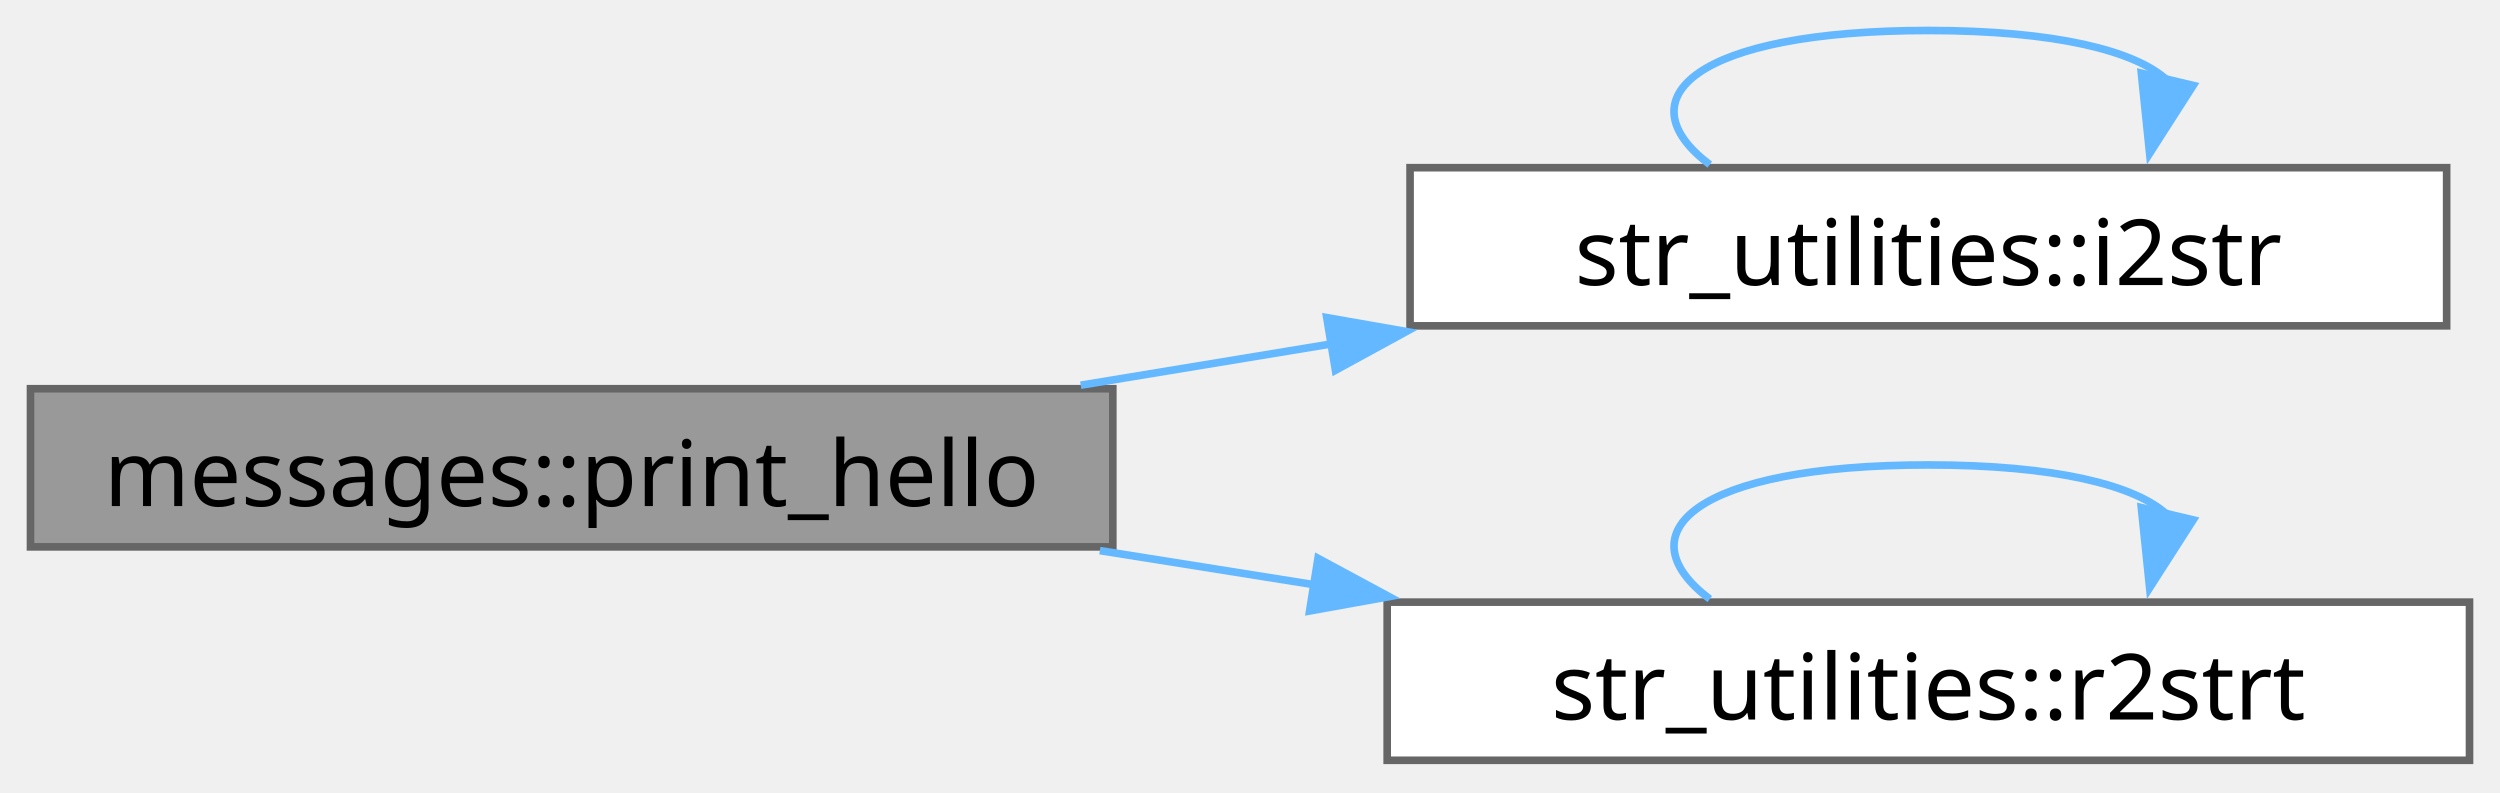
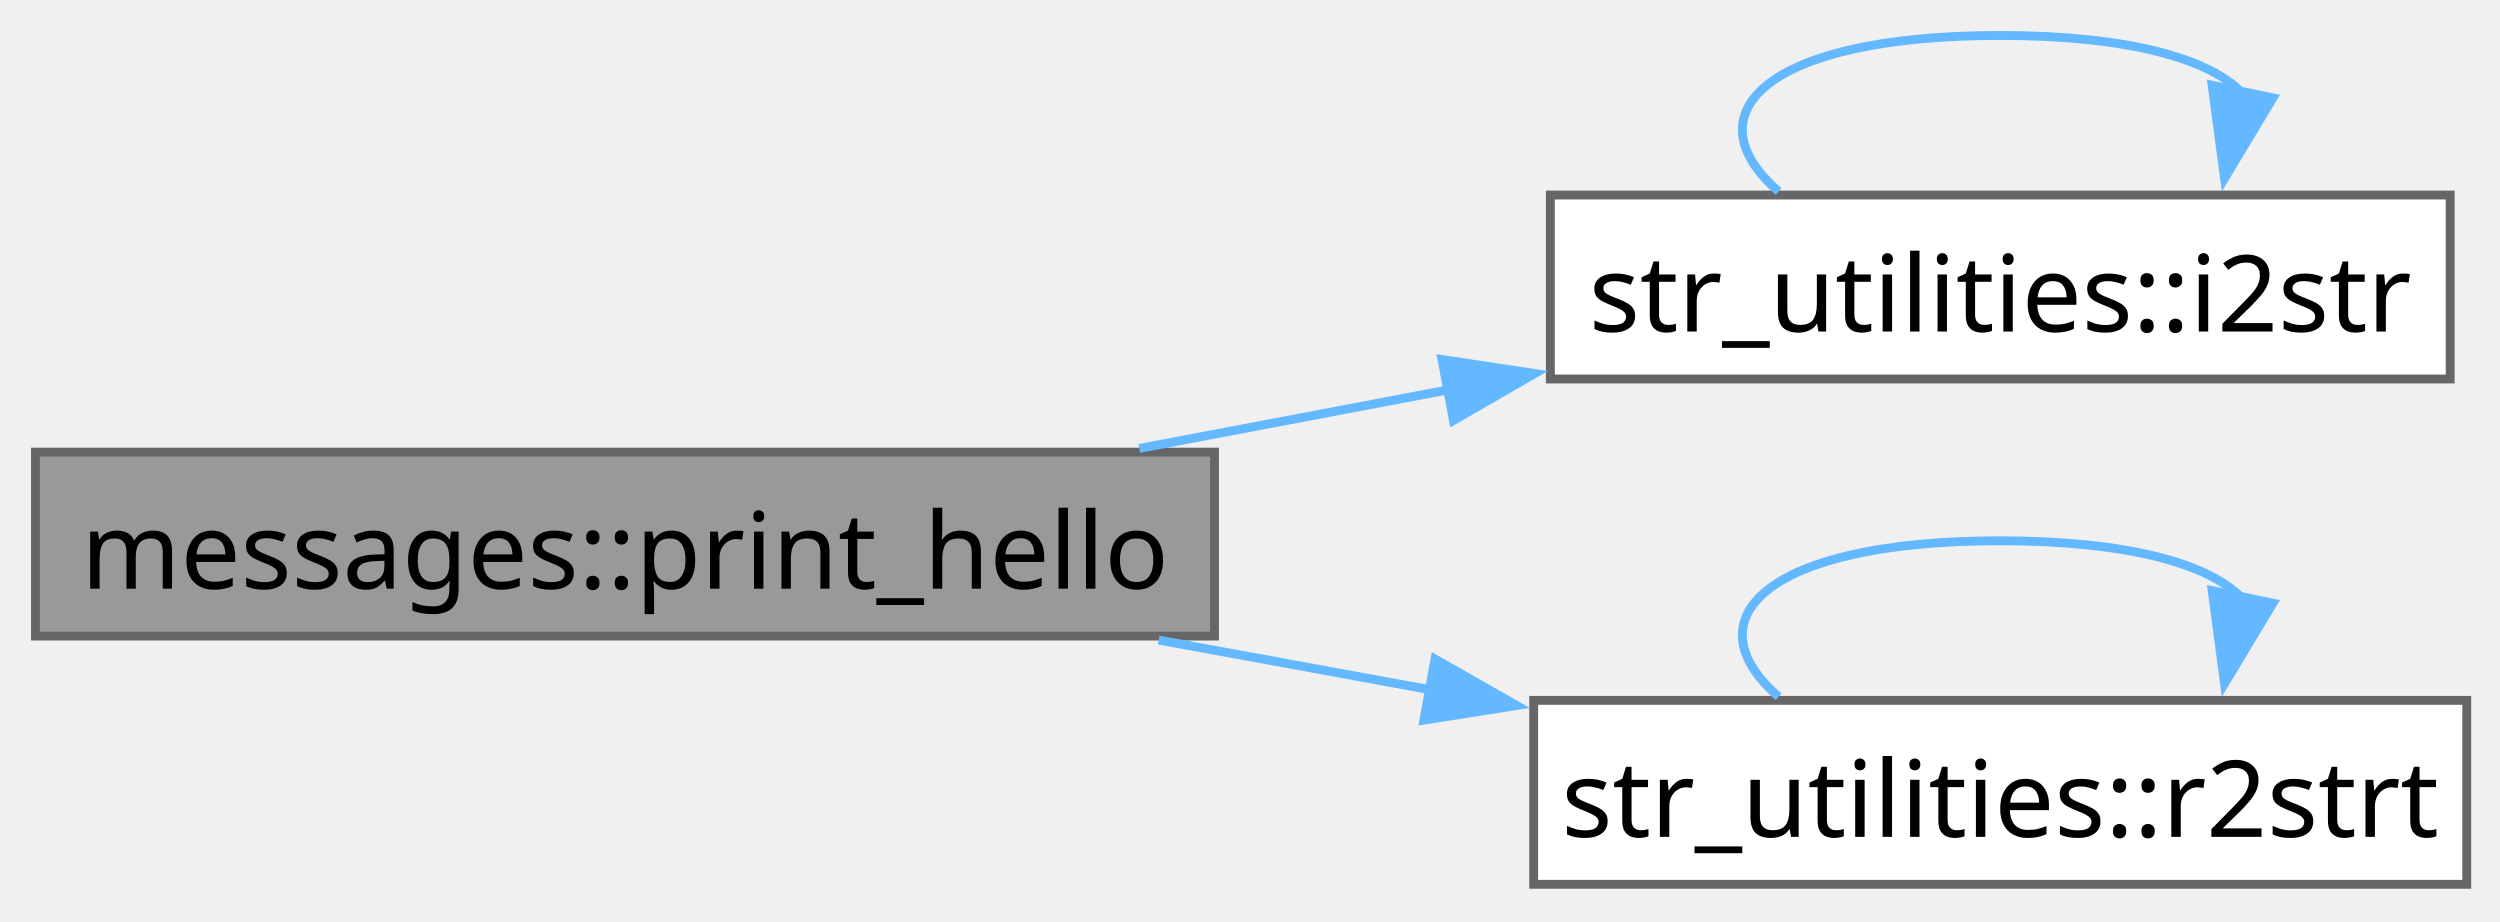
- <svg xmlns="http://www.w3.org/2000/svg" xmlns:xlink="http://www.w3.org/1999/xlink" width="328pt" height="104pt" viewBox="0.00 0.00 328.00 104.00">
+ <svg xmlns="http://www.w3.org/2000/svg" xmlns:xlink="http://www.w3.org/1999/xlink" width="282pt" height="104pt" viewBox="0.00 0.00 282.00 104.00">
  <g id="graph0" class="graph" transform="scale(1 1) rotate(0) translate(4 99.75)">
    <g id="Node000001" class="node">
      <g id="a_Node000001">
        <a xlink:title="Prints first message.">
-           <polygon fill="#999999" stroke="#666666" points="142,-48.75 0,-48.75 0,-28 142,-28 142,-48.75" />
-           <text xml:space="preserve" text-anchor="middle" x="71" y="-33.35" font-family="Ubuntu Mono" font-size="12.00">messages::print_hello</text>
+           <polygon fill="#999999" stroke="#666666" points="133,-48.75 0,-48.75 0,-28 133,-28 133,-48.75" />
+           <text xml:space="preserve" text-anchor="middle" x="66.5" y="-33.35" font-family="Ubuntu Mono" font-size="12.00">messages::print_hello</text>
        </a>
      </g>
    </g>
    <g id="Node000002" class="node">
      <g id="a_Node000002">
        <a xlink:href="namespacestr__utilities.html#a0b97e51770725a3e98ed393d26681414" target="_top" xlink:title="Convert an integer to string.">
-           <polygon fill="white" stroke="#666666" points="317,-77.75 181,-77.75 181,-57 317,-57 317,-77.75" />
-           <text xml:space="preserve" text-anchor="middle" x="249" y="-62.35" font-family="Ubuntu Mono" font-size="12.00">str_utilities::i2str</text>
+           <polygon fill="white" stroke="#666666" points="272.38,-77.75 170.88,-77.75 170.88,-57 272.38,-57 272.38,-77.75" />
+           <text xml:space="preserve" text-anchor="middle" x="221.62" y="-62.35" font-family="Ubuntu Mono" font-size="12.00">str_utilities::i2str</text>
        </a>
      </g>
    </g>
    <g id="edge1_Node000001_Node000002" class="edge">
      <g id="a_edge1_Node000001_Node000002">
        <a xlink:title=" ">
-           <path fill="none" stroke="#63b8ff" d="M137.79,-49.21C148.51,-50.98 159.71,-52.83 170.68,-54.63" />
-           <polygon fill="#63b8ff" stroke="#63b8ff" points="170.07,-58.08 180.51,-56.25 171.21,-51.17 170.07,-58.08" />
+           <path fill="none" stroke="#63b8ff" d="M124.52,-49.17C135.87,-51.32 147.84,-53.59 159.32,-55.77" />
+           <polygon fill="#63b8ff" stroke="#63b8ff" points="158.65,-59.2 169.12,-57.62 159.95,-52.32 158.65,-59.2" />
        </a>
      </g>
    </g>
    <g id="Node000003" class="node">
      <g id="a_Node000003">
        <a xlink:href="namespacestr__utilities.html#ac778d706b2e021672618939ab58fdd32" target="_top" xlink:title="Convert a real (double) to string.">
-           <polygon fill="white" stroke="#666666" points="320,-20.75 178,-20.75 178,0 320,0 320,-20.75" />
-           <text xml:space="preserve" text-anchor="middle" x="249" y="-5.35" font-family="Ubuntu Mono" font-size="12.00">str_utilities::r2strt</text>
+           <polygon fill="white" stroke="#666666" points="274.25,-20.75 169,-20.75 169,0 274.25,0 274.25,-20.75" />
+           <text xml:space="preserve" text-anchor="middle" x="221.62" y="-5.35" font-family="Ubuntu Mono" font-size="12.00">str_utilities::r2strt</text>
        </a>
      </g>
    </g>
    <g id="edge3_Node000001_Node000003" class="edge">
      <g id="a_edge3_Node000001_Node000003">
        <a xlink:title=" ">
-           <path fill="none" stroke="#63b8ff" d="M140.3,-27.51C149.5,-26.04 159.01,-24.53 168.39,-23.04" />
-           <polygon fill="#63b8ff" stroke="#63b8ff" points="168.92,-26.5 178.25,-21.47 167.82,-19.59 168.92,-26.5" />
+           <path fill="none" stroke="#63b8ff" d="M126.7,-27.55C136.73,-25.72 147.18,-23.81 157.31,-21.95" />
+           <polygon fill="#63b8ff" stroke="#63b8ff" points="157.87,-25.41 167.08,-20.17 156.61,-18.52 157.87,-25.41" />
        </a>
      </g>
    </g>
    <g id="edge2_Node000002_Node000002" class="edge">
      <g id="a_edge2_Node000002_Node000002">
        <a xlink:title=" ">
-           <path fill="none" stroke="#63b8ff" d="M220.32,-78.15C208.85,-86.81 218.41,-95.75 249,-95.75 265.73,-95.75 276.17,-93.08 280.32,-89.24" />
-           <polygon fill="#63b8ff" stroke="#63b8ff" points="283.75,-88.54 278.03,-79.62 276.94,-90.16 283.75,-88.54" />
+           <path fill="none" stroke="#63b8ff" d="M196.63,-78.15C186.63,-86.81 194.96,-95.75 221.62,-95.75 236.21,-95.75 245.3,-93.08 248.92,-89.24" />
+           <polygon fill="#63b8ff" stroke="#63b8ff" points="252.39,-88.71 246.93,-79.63 245.53,-90.13 252.39,-88.71" />
        </a>
      </g>
    </g>
    <g id="edge4_Node000003_Node000003" class="edge">
      <g id="a_edge4_Node000003_Node000003">
        <a xlink:title=" ">
-           <path fill="none" stroke="#63b8ff" d="M220.32,-21.15C208.85,-29.81 218.41,-38.75 249,-38.75 265.73,-38.75 276.17,-36.08 280.32,-32.24" />
-           <polygon fill="#63b8ff" stroke="#63b8ff" points="283.75,-31.54 278.03,-22.62 276.94,-33.16 283.75,-31.54" />
+           <path fill="none" stroke="#63b8ff" d="M196.63,-21.15C186.63,-29.81 194.96,-38.75 221.62,-38.75 236.21,-38.75 245.3,-36.08 248.92,-32.24" />
+           <polygon fill="#63b8ff" stroke="#63b8ff" points="252.39,-31.71 246.93,-22.63 245.53,-33.13 252.39,-31.71" />
        </a>
      </g>
    </g>
  </g>
</svg>
